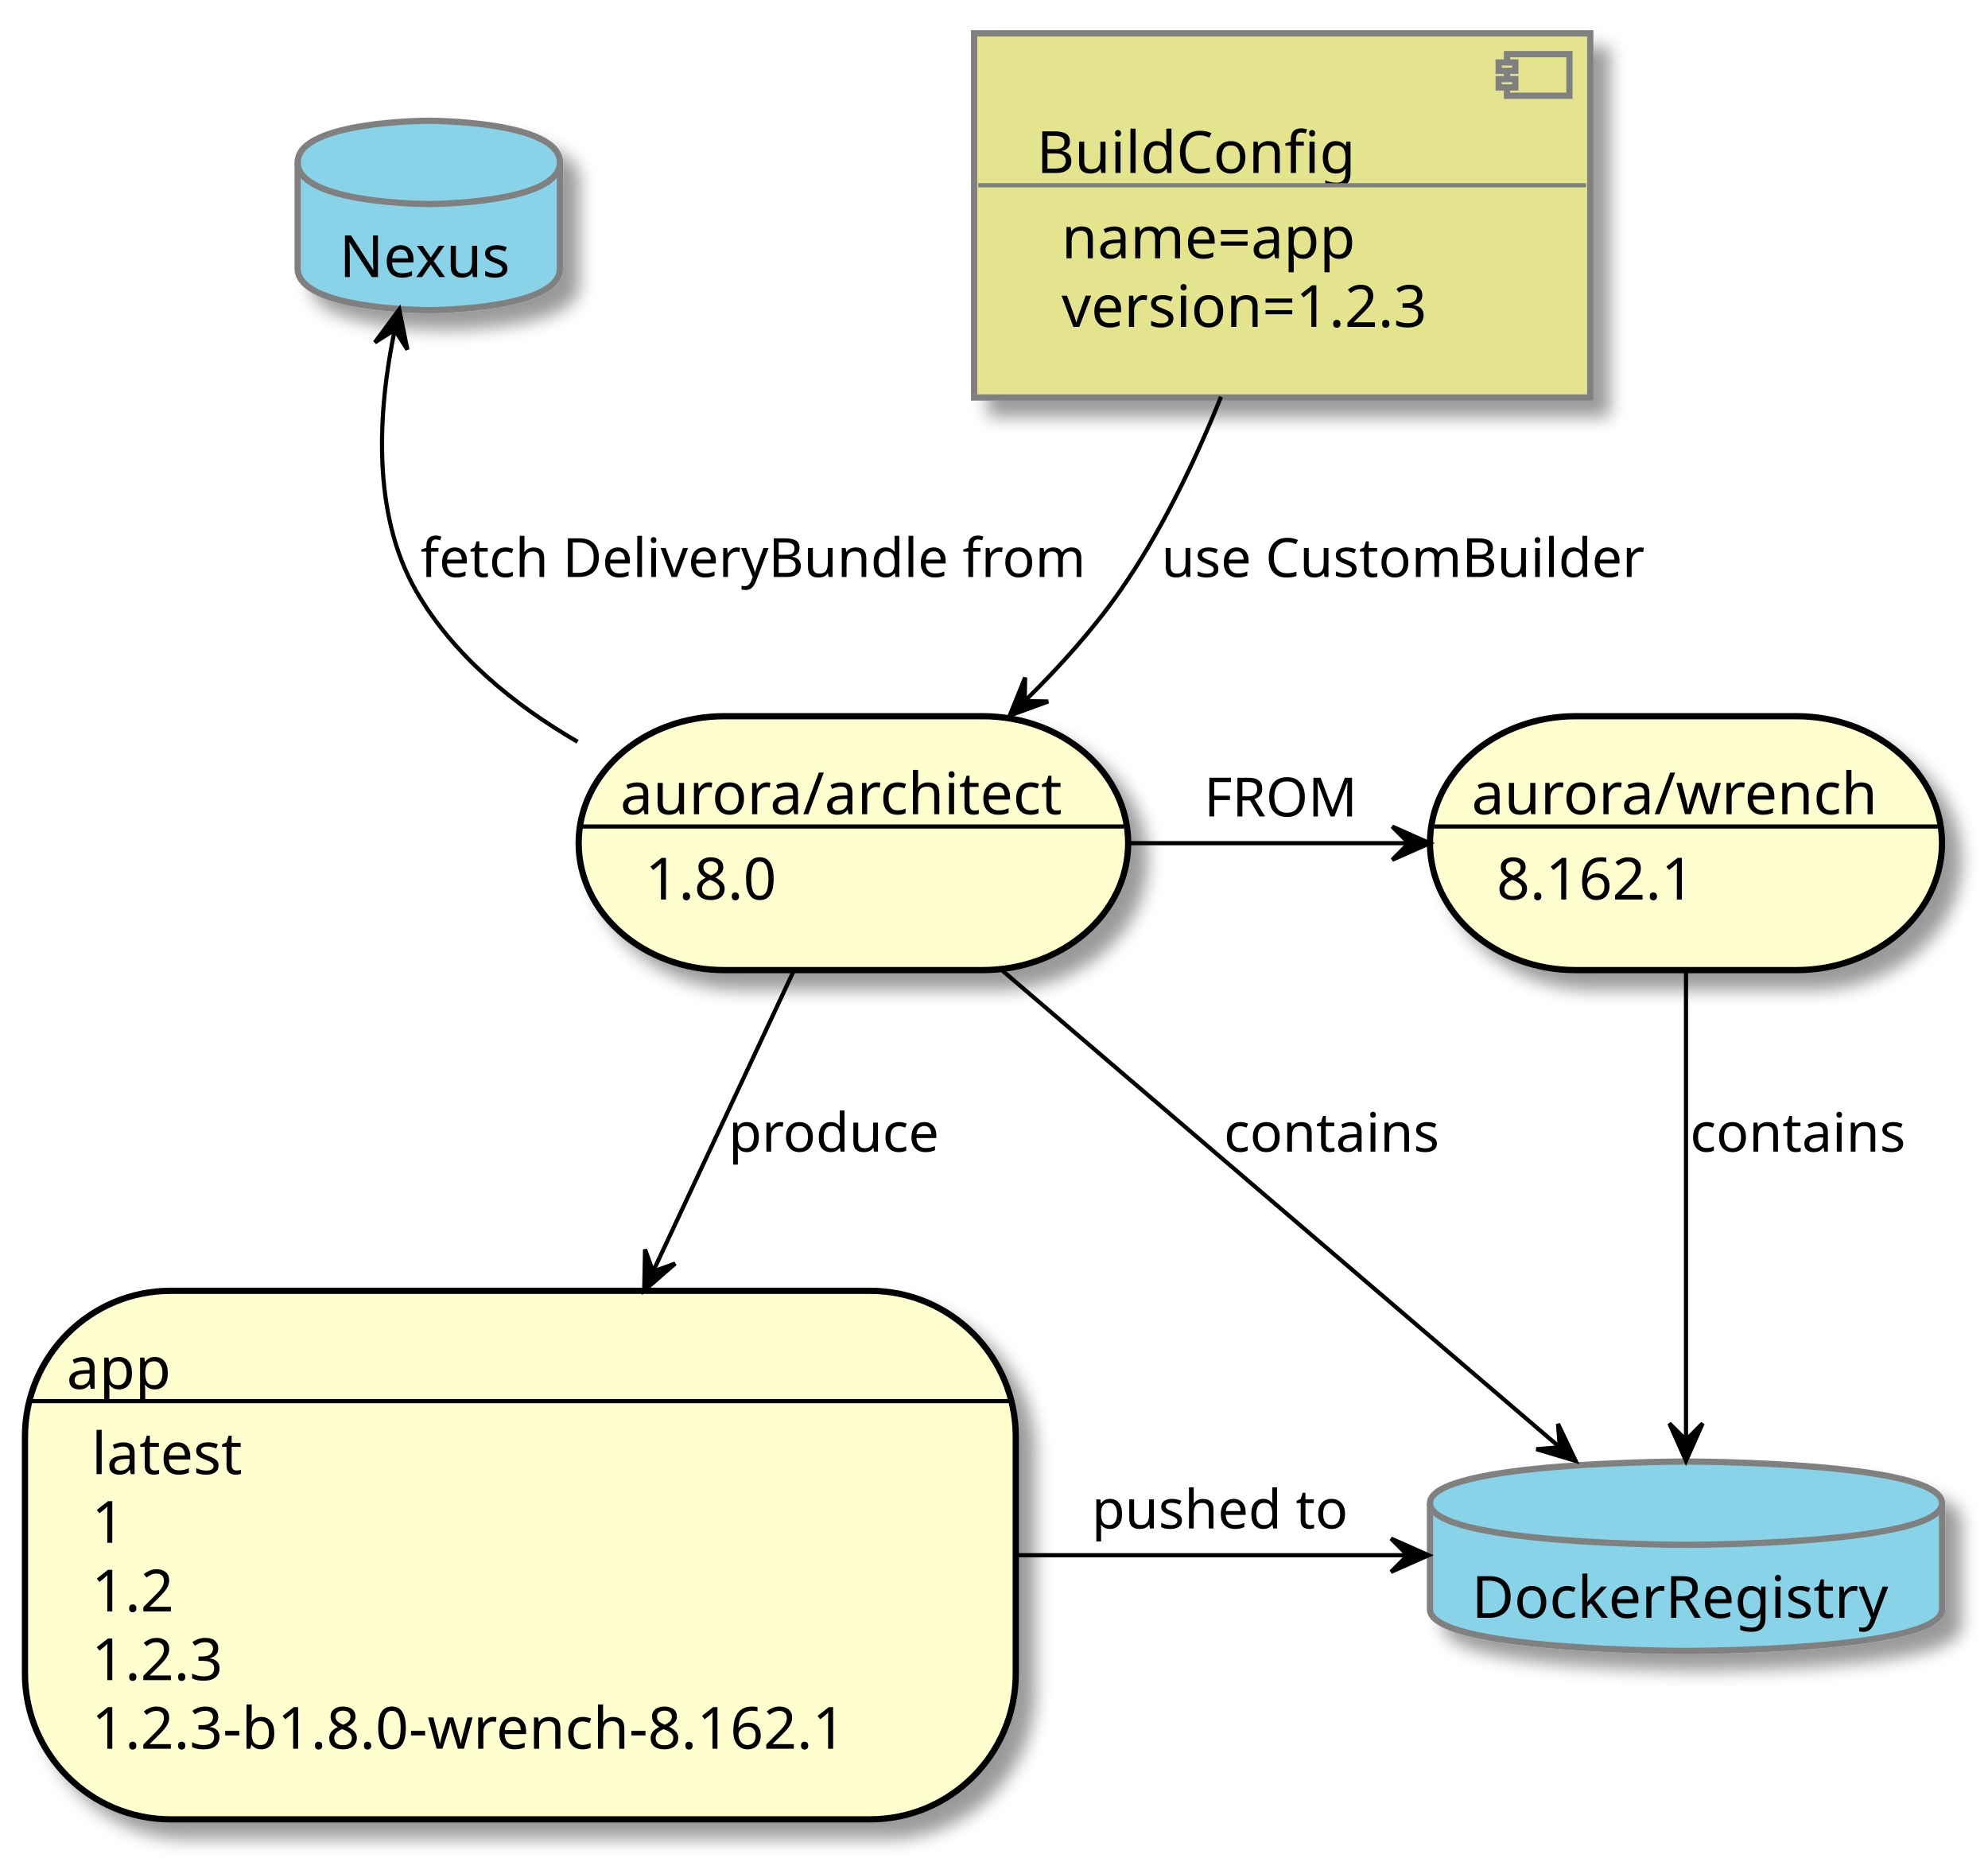
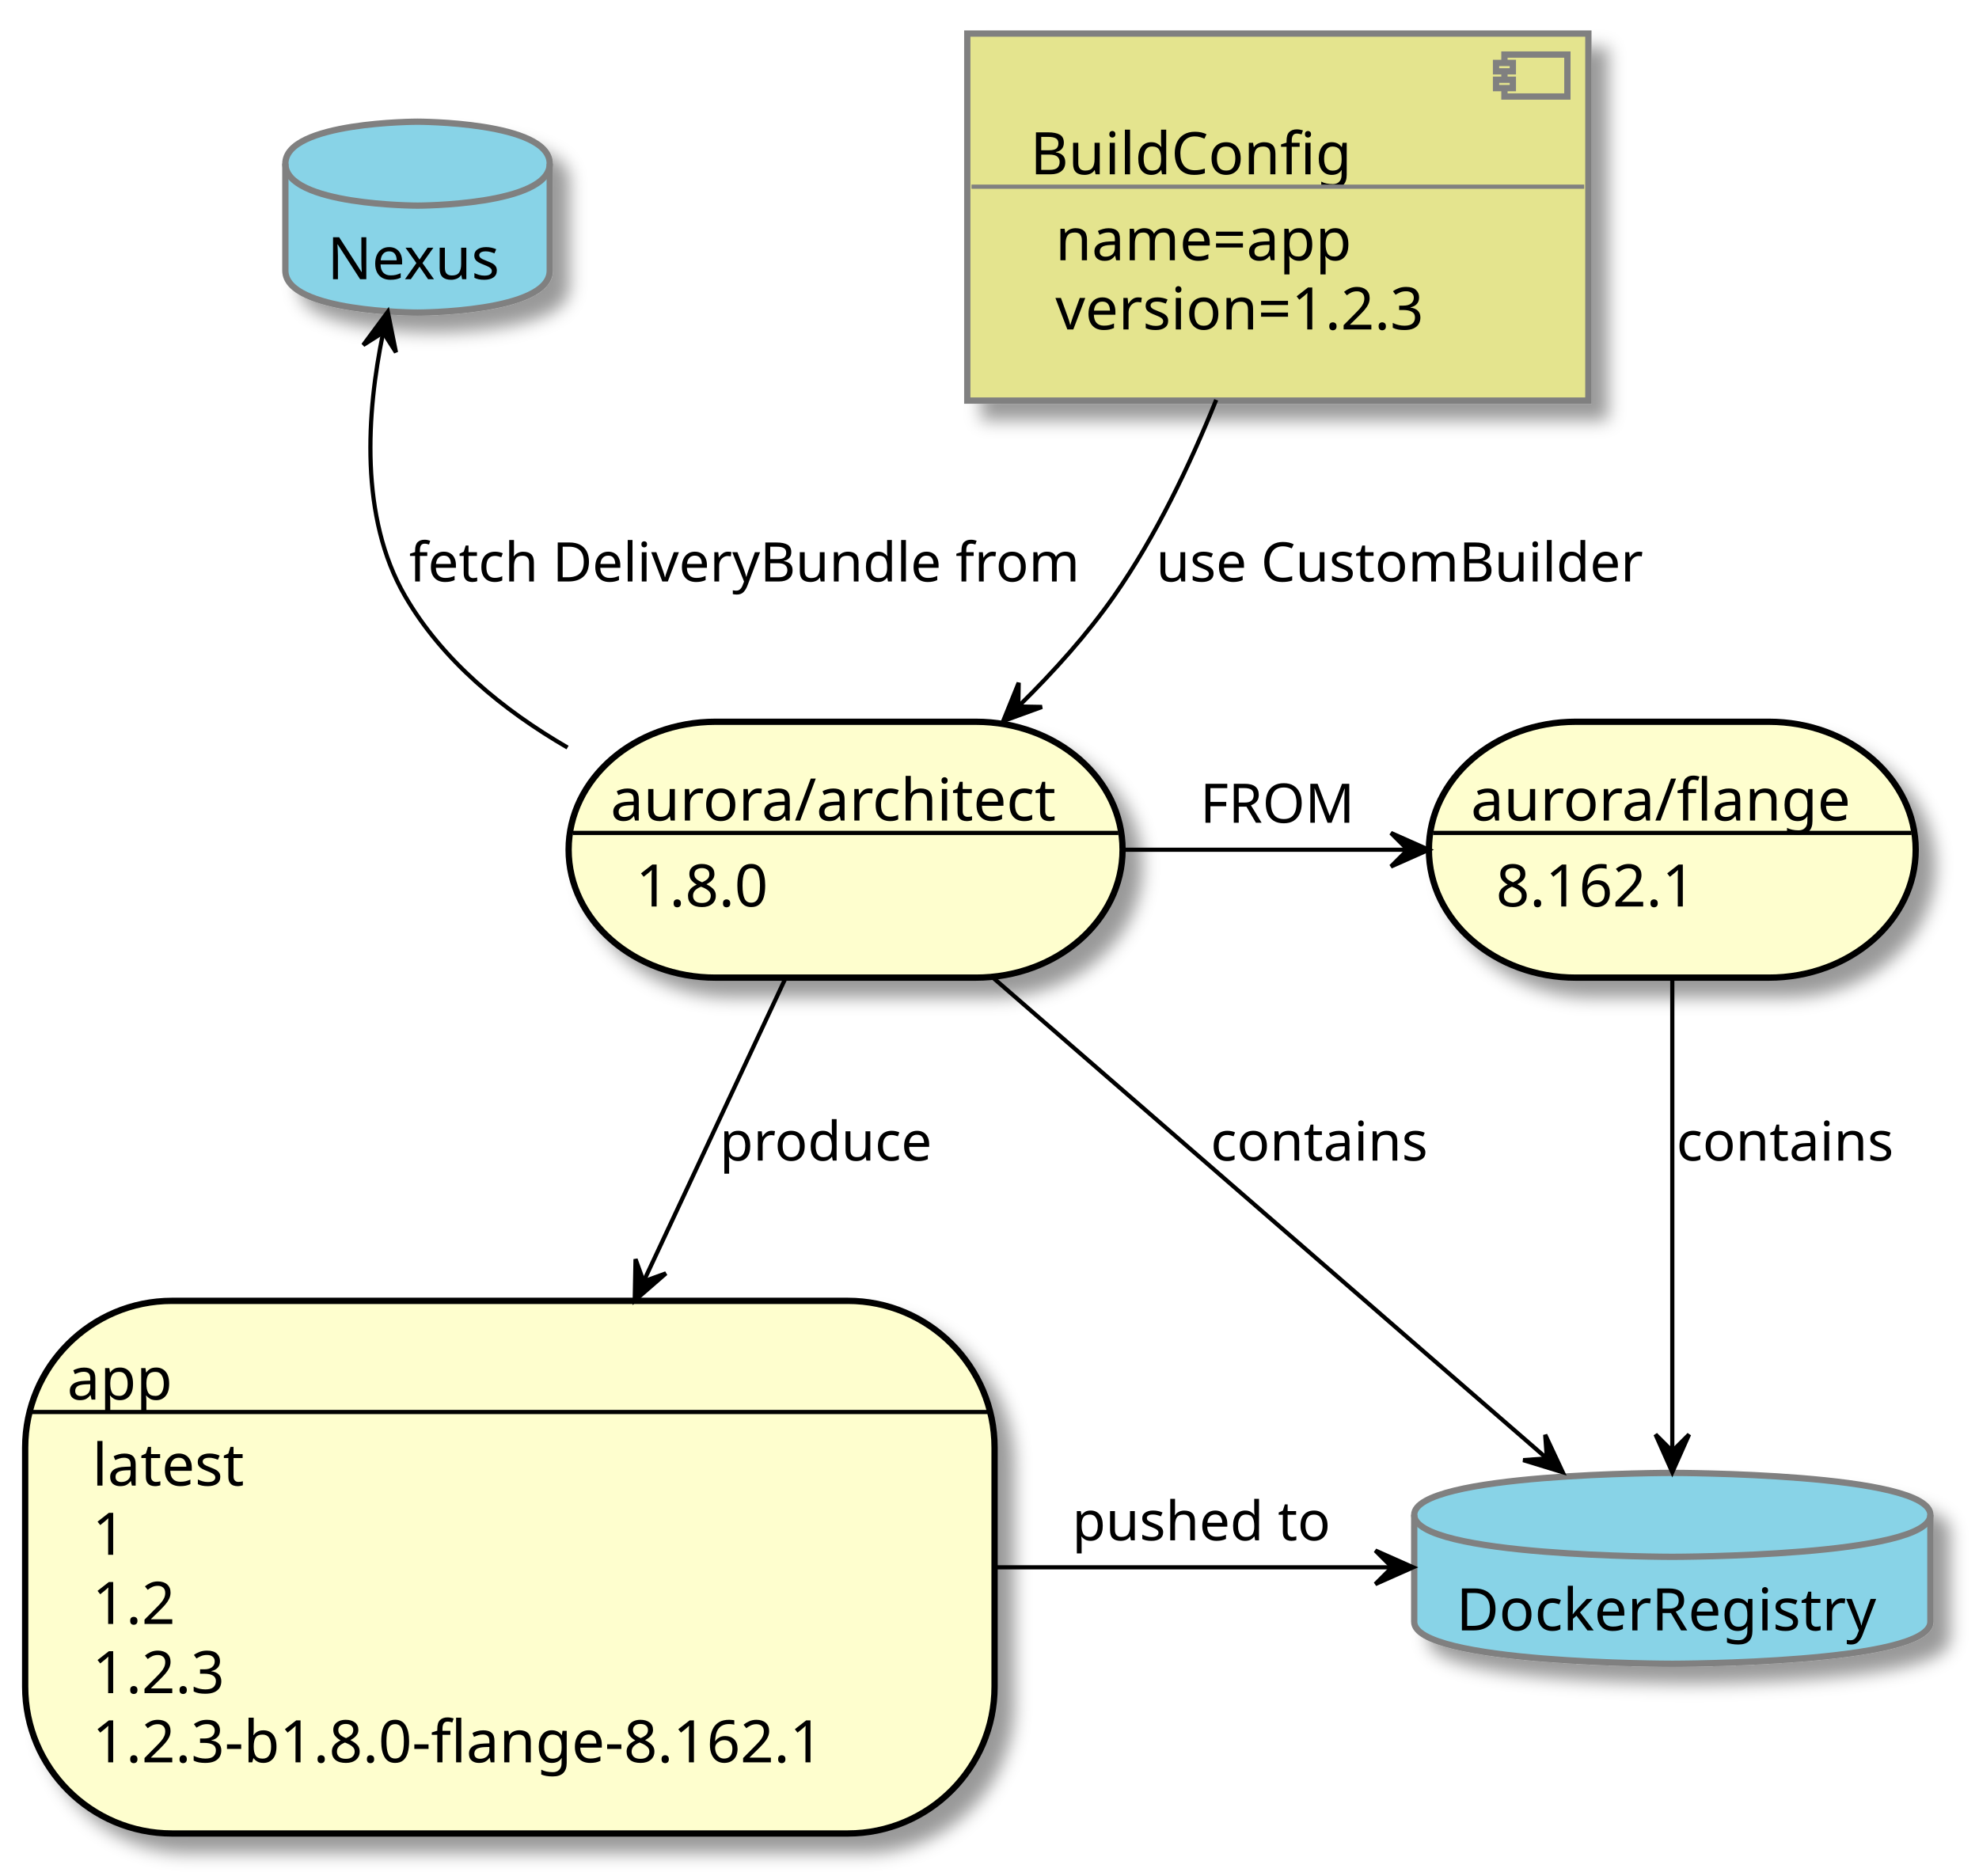
- <svg xmlns="http://www.w3.org/2000/svg" contentScriptType="application/ecmascript" contentStyleType="text/css" height="600px" preserveAspectRatio="none" style="width:641px;height:600px;" version="1.1" viewBox="0 0 641 600" width="641.611px" zoomAndPan="magnify">
+ <svg xmlns="http://www.w3.org/2000/svg" contentScriptType="application/ecmascript" contentStyleType="text/css" height="600px" preserveAspectRatio="none" style="width:633px;height:600px;" version="1.1" viewBox="0 0 633 600" width="633.557px" zoomAndPan="magnify">
  <defs>
-     <filter height="300%" id="f1cr0ep4giu235" width="300%" x="-1" y="-1">
+     <filter height="300%" id="fbcnt4f8aroft" width="300%" x="-1" y="-1">
      <feGaussianBlur result="blurOut" stdDeviation="2.685" />
      <feColorMatrix in="blurOut" result="blurOut2" type="matrix" values="0 0 0 0 0 0 0 0 0 0 0 0 0 0 0 0 0 0 .4 0" />
      <feOffset dx="5.369" dy="5.369" in="blurOut2" result="blurOut3" />
      <feBlend in="SourceGraphic" in2="blurOut3" mode="normal" />
    </filter>
  </defs>
  <g>
-     <path d="M461.074,484.564 C461.074,471.141 543.624,471.141 543.624,471.141 C543.624,471.141 626.174,471.141 626.174,484.564 L626.174,518.776 C626.174,532.199 543.624,532.199 543.624,532.199 C543.624,532.199 461.074,532.199 461.074,518.776 L461.074,484.564 " fill="#88D3E7" filter="url(#f1cr0ep4giu235)" style="stroke: #808080; stroke-width: 2.013;" />
-     <path d="M461.074,484.564 C461.074,497.987 543.624,497.987 543.624,497.987 C543.624,497.987 626.174,497.987 626.174,484.564 " fill="none" style="stroke: #808080; stroke-width: 2.013;" />
-     <text fill="#000000" font-family="sans-serif" font-size="18.792" lengthAdjust="spacingAndGlyphs" textLength="138.255" x="474.497" y="521.524">DockerRegistry</text>
-     <path d="M95.973,52.349 C95.973,38.926 138.255,38.926 138.255,38.926 C138.255,38.926 180.537,38.926 180.537,52.349 L180.537,86.561 C180.537,99.984 138.255,99.984 138.255,99.984 C138.255,99.984 95.973,99.984 95.973,86.561 L95.973,52.349 " fill="#88D3E7" filter="url(#f1cr0ep4giu235)" style="stroke: #808080; stroke-width: 2.013;" />
-     <path d="M95.973,52.349 C95.973,65.772 138.255,65.772 138.255,65.772 C138.255,65.772 180.537,65.772 180.537,52.349 " fill="none" style="stroke: #808080; stroke-width: 2.013;" />
-     <text fill="#000000" font-family="sans-serif" font-size="18.792" lengthAdjust="spacingAndGlyphs" textLength="57.718" x="109.396" y="89.309">Nexus</text>
-     <rect fill="#FEFECE" filter="url(#f1cr0ep4giu235)" height="81.848" rx="46.98" ry="46.98" style="stroke: #000000; stroke-width: 2.013;" width="177.181" x="186.577" y="230.873" />
-     <text fill="#000000" font-family="sans-serif" font-size="18.792" lengthAdjust="spacingAndGlyphs" textLength="150.336" x="200" y="262.463">aurora/architect</text>
-     <line style="stroke: #000000; stroke-width: 1.342;" x1="187.919" x2="362.416" y1="266.427" y2="266.427" />
-     <text fill="#000000" font-family="sans-serif" font-size="18.792" lengthAdjust="spacingAndGlyphs" textLength="46.98" x="208.054" y="289.964">1.8.0</text>
-     <rect fill="#FEFECE" filter="url(#f1cr0ep4giu235)" height="81.848" rx="46.98" ry="46.98" style="stroke: #000000; stroke-width: 2.013;" width="165.101" x="461.074" y="230.873" />
-     <text fill="#000000" font-family="sans-serif" font-size="18.792" lengthAdjust="spacingAndGlyphs" textLength="138.255" x="474.497" y="262.463">aurora/wrench</text>
-     <line style="stroke: #000000; stroke-width: 1.342;" x1="462.416" x2="624.832" y1="266.427" y2="266.427" />
-     <text fill="#000000" font-family="sans-serif" font-size="18.792" lengthAdjust="spacingAndGlyphs" textLength="71.141" x="482.55" y="289.964">8.162.1</text>
-     <rect fill="#E4E48E" filter="url(#f1cr0ep4giu235)" height="117.403" style="stroke: #808080; stroke-width: 2.013;" width="198.658" x="314.094" y="10.738" />
-     <rect fill="#E4E48E" height="13.423" style="stroke: #808080; stroke-width: 2.013;" width="20.134" x="485.906" y="17.45" />
-     <rect fill="#E4E48E" height="2.685" style="stroke: #808080; stroke-width: 2.013;" width="5.369" x="483.221" y="20.134" />
-     <rect fill="#E4E48E" height="2.685" style="stroke: #808080; stroke-width: 2.013;" width="5.369" x="483.221" y="25.503" />
-     <text fill="#000000" font-family="sans-serif" font-size="18.792" lengthAdjust="spacingAndGlyphs" textLength="107.383" x="334.228" y="55.752">BuildConfig</text>
-     <line style="stroke: #808080; stroke-width: 1.342;" x1="315.436" x2="511.409" y1="59.716" y2="59.716" />
-     <text fill="#000000" font-family="sans-serif" font-size="18.792" lengthAdjust="spacingAndGlyphs" textLength="100.671" x="342.282" y="83.253">name=app</text>
-     <text fill="#000000" font-family="sans-serif" font-size="18.792" lengthAdjust="spacingAndGlyphs" textLength="128.859" x="342.282" y="105.385">version=1.2.3</text>
-     <rect fill="#FEFECE" filter="url(#f1cr0ep4giu235)" height="170.375" rx="46.98" ry="46.98" style="stroke: #000000; stroke-width: 2.013;" width="319.463" x="8.054" y="416.107" />
+     <path d="M452.349,484.564 C452.349,471.141 534.899,471.141 534.899,471.141 C534.899,471.141 617.45,471.141 617.45,484.564 L617.45,518.776 C617.45,532.199 534.899,532.199 534.899,532.199 C534.899,532.199 452.349,532.199 452.349,518.776 L452.349,484.564 " fill="#88D3E7" filter="url(#fbcnt4f8aroft)" style="stroke: #808080; stroke-width: 2.013;" />
+     <path d="M452.349,484.564 C452.349,497.987 534.899,497.987 534.899,497.987 C534.899,497.987 617.45,497.987 617.45,484.564 " fill="none" style="stroke: #808080; stroke-width: 2.013;" />
+     <text fill="#000000" font-family="sans-serif" font-size="18.792" lengthAdjust="spacingAndGlyphs" textLength="138.255" x="465.772" y="521.524">DockerRegistry</text>
+     <path d="M91.275,52.349 C91.275,38.926 133.557,38.926 133.557,38.926 C133.557,38.926 175.839,38.926 175.839,52.349 L175.839,86.561 C175.839,99.984 133.557,99.984 133.557,99.984 C133.557,99.984 91.275,99.984 91.275,86.561 L91.275,52.349 " fill="#88D3E7" filter="url(#fbcnt4f8aroft)" style="stroke: #808080; stroke-width: 2.013;" />
+     <path d="M91.275,52.349 C91.275,65.772 133.557,65.772 133.557,65.772 C133.557,65.772 175.839,65.772 175.839,52.349 " fill="none" style="stroke: #808080; stroke-width: 2.013;" />
+     <text fill="#000000" font-family="sans-serif" font-size="18.792" lengthAdjust="spacingAndGlyphs" textLength="57.718" x="104.698" y="89.309">Nexus</text>
+     <rect fill="#FEFECE" filter="url(#fbcnt4f8aroft)" height="81.848" rx="46.98" ry="46.98" style="stroke: #000000; stroke-width: 2.013;" width="177.181" x="181.879" y="230.873" />
+     <text fill="#000000" font-family="sans-serif" font-size="18.792" lengthAdjust="spacingAndGlyphs" textLength="150.336" x="195.302" y="262.463">aurora/architect</text>
+     <line style="stroke: #000000; stroke-width: 1.342;" x1="183.221" x2="357.718" y1="266.427" y2="266.427" />
+     <text fill="#000000" font-family="sans-serif" font-size="18.792" lengthAdjust="spacingAndGlyphs" textLength="46.98" x="203.356" y="289.964">1.8.0</text>
+     <rect fill="#FEFECE" filter="url(#fbcnt4f8aroft)" height="81.848" rx="46.98" ry="46.98" style="stroke: #000000; stroke-width: 2.013;" width="155.705" x="457.047" y="230.873" />
+     <text fill="#000000" font-family="sans-serif" font-size="18.792" lengthAdjust="spacingAndGlyphs" textLength="128.859" x="470.47" y="262.463">aurora/flange</text>
+     <line style="stroke: #000000; stroke-width: 1.342;" x1="458.389" x2="611.409" y1="266.427" y2="266.427" />
+     <text fill="#000000" font-family="sans-serif" font-size="18.792" lengthAdjust="spacingAndGlyphs" textLength="71.141" x="478.524" y="289.964">8.162.1</text>
+     <rect fill="#E4E48E" filter="url(#fbcnt4f8aroft)" height="117.403" style="stroke: #808080; stroke-width: 2.013;" width="198.658" x="309.396" y="10.738" />
+     <rect fill="#E4E48E" height="13.423" style="stroke: #808080; stroke-width: 2.013;" width="20.134" x="481.208" y="17.45" />
+     <rect fill="#E4E48E" height="2.685" style="stroke: #808080; stroke-width: 2.013;" width="5.369" x="478.524" y="20.134" />
+     <rect fill="#E4E48E" height="2.685" style="stroke: #808080; stroke-width: 2.013;" width="5.369" x="478.524" y="25.503" />
+     <text fill="#000000" font-family="sans-serif" font-size="18.792" lengthAdjust="spacingAndGlyphs" textLength="107.383" x="329.53" y="55.752">BuildConfig</text>
+     <line style="stroke: #808080; stroke-width: 1.342;" x1="310.738" x2="506.711" y1="59.716" y2="59.716" />
+     <text fill="#000000" font-family="sans-serif" font-size="18.792" lengthAdjust="spacingAndGlyphs" textLength="100.671" x="337.584" y="83.253">name=app</text>
+     <text fill="#000000" font-family="sans-serif" font-size="18.792" lengthAdjust="spacingAndGlyphs" textLength="128.859" x="337.584" y="105.385">version=1.2.3</text>
+     <rect fill="#FEFECE" filter="url(#fbcnt4f8aroft)" height="170.375" rx="46.98" ry="46.98" style="stroke: #000000; stroke-width: 2.013;" width="310.067" x="8.054" y="416.107" />
    <text fill="#000000" font-family="sans-serif" font-size="18.792" lengthAdjust="spacingAndGlyphs" textLength="34.899" x="21.477" y="447.698">app</text>
-     <line style="stroke: #000000; stroke-width: 1.342;" x1="9.396" x2="326.175" y1="451.662" y2="451.662" />
+     <line style="stroke: #000000; stroke-width: 1.342;" x1="9.396" x2="316.779" y1="451.662" y2="451.662" />
    <text fill="#000000" font-family="sans-serif" font-size="18.792" lengthAdjust="spacingAndGlyphs" textLength="49.664" x="29.53" y="475.199">latest</text>
    <text fill="#000000" font-family="sans-serif" font-size="18.792" lengthAdjust="spacingAndGlyphs" textLength="12.081" x="29.53" y="497.331">1</text>
    <text fill="#000000" font-family="sans-serif" font-size="18.792" lengthAdjust="spacingAndGlyphs" textLength="29.53" x="29.53" y="519.463">1.2</text>
    <text fill="#000000" font-family="sans-serif" font-size="18.792" lengthAdjust="spacingAndGlyphs" textLength="46.98" x="29.53" y="541.595">1.2.3</text>
-     <text fill="#000000" font-family="sans-serif" font-size="18.792" lengthAdjust="spacingAndGlyphs" textLength="276.51" x="29.53" y="563.727">1.2.3-b1.8.0-wrench-8.162.1</text>
-     <path d="M393.706,127.894 C385.317,148.677 374.365,171.596 361.074,190.604 C352.483,202.89 341.801,214.777 330.92,225.491 " fill="none" id="BuildConfig-architect" style="stroke: #000000; stroke-width: 1.342;" />
-     <polygon fill="#000000" points="325.57,230.654,337.991,226.128,330.4,225.993,330.535,218.401,325.57,230.654" style="stroke: #000000; stroke-width: 1.342;" />
-     <text fill="#000000" font-family="sans-serif" font-size="17.45" lengthAdjust="spacingAndGlyphs" textLength="158.389" x="374.497" y="185.998">use CustomBuilder</text>
-     <path d="M127.192,106.68 C121.967,132.051 119.655,165.388 134.228,190.604 C146.168,211.264 165.582,227.134 186.234,239.123 " fill="none" id="Nexus-architect" style="stroke: #000000; stroke-width: 1.342;" />
-     <polygon fill="#000000" points="128.732,99.748,120.871,110.377,127.277,106.3,131.354,112.706,128.732,99.748" style="stroke: #000000; stroke-width: 1.342;" />
-     <text fill="#000000" font-family="sans-serif" font-size="17.45" lengthAdjust="spacingAndGlyphs" textLength="218.792" x="135.571" y="185.998">fetch DeliveryBundle from</text>
-     <path d="M363.815,271.812 C392.8,271.812 425.002,271.812 454.055,271.812 " fill="none" id="architect-wrench" style="stroke: #000000; stroke-width: 1.342;" />
-     <polygon fill="#000000" points="460.978,271.812,448.897,266.443,454.267,271.812,448.897,277.181,460.978,271.812" style="stroke: #000000; stroke-width: 1.342;" />
-     <text fill="#000000" font-family="sans-serif" font-size="17.45" lengthAdjust="spacingAndGlyphs" textLength="48.322" x="388.255" y="263.179">FROM</text>
-     <path d="M255.97,312.848 C243.362,339.796 226.354,376.151 210.638,409.743 " fill="none" id="architect-app" style="stroke: #000000; stroke-width: 1.342;" />
-     <polygon fill="#000000" points="207.72,415.981,217.703,407.314,210.565,409.902,207.977,402.763,207.72,415.981" style="stroke: #000000; stroke-width: 1.342;" />
-     <text fill="#000000" font-family="sans-serif" font-size="17.45" lengthAdjust="spacingAndGlyphs" textLength="68.456" x="234.899" y="371.233">produce</text>
-     <path d="M543.624,312.848 C543.624,355.755 543.624,422.506 543.624,463.986 " fill="none" id="wrench-DockerRegistry" style="stroke: #000000; stroke-width: 1.342;" />
-     <polygon fill="#000000" points="543.624,470.922,548.993,458.841,543.624,464.21,538.255,458.841,543.624,470.922" style="stroke: #000000; stroke-width: 1.342;" />
-     <text fill="#000000" font-family="sans-serif" font-size="17.45" lengthAdjust="spacingAndGlyphs" textLength="72.483" x="544.966" y="371.233">contains</text>
-     <path d="M323.162,312.848 C374.383,356.641 454.656,425.274 502.901,466.524 " fill="none" id="architect-DockerRegistry" style="stroke: #000000; stroke-width: 1.342;" />
-     <polygon fill="#000000" points="508.045,470.922,502.352,458.99,502.943,466.56,495.373,467.152,508.045,470.922" style="stroke: #000000; stroke-width: 1.342;" />
-     <text fill="#000000" font-family="sans-serif" font-size="17.45" lengthAdjust="spacingAndGlyphs" textLength="72.483" x="394.631" y="371.233">contains</text>
-     <path d="M327.72,501.342 C370.791,501.342 415.87,501.342 453.628,501.342 " fill="none" id="app-DockerRegistry" style="stroke: #000000; stroke-width: 1.342;" />
-     <polygon fill="#000000" points="460.591,501.342,448.511,495.973,453.88,501.342,448.511,506.711,460.591,501.342" style="stroke: #000000; stroke-width: 1.342;" />
-     <text fill="#000000" font-family="sans-serif" font-size="17.45" lengthAdjust="spacingAndGlyphs" textLength="84.564" x="352.013" y="492.709">pushed to</text>
+     <text fill="#000000" font-family="sans-serif" font-size="18.792" lengthAdjust="spacingAndGlyphs" textLength="267.114" x="29.53" y="563.727">1.2.3-b1.8.0-flange-8.162.1</text>
+     <path d="M389.009,127.894 C380.619,148.677 369.667,171.596 356.376,190.604 C347.785,202.89 337.103,214.777 326.222,225.491 " fill="none" id="BuildConfig-architect" style="stroke: #000000; stroke-width: 1.342;" />
+     <polygon fill="#000000" points="320.872,230.654,333.293,226.128,325.702,225.993,325.837,218.401,320.872,230.654" style="stroke: #000000; stroke-width: 1.342;" />
+     <text fill="#000000" font-family="sans-serif" font-size="17.45" lengthAdjust="spacingAndGlyphs" textLength="158.389" x="369.799" y="185.998">use CustomBuilder</text>
+     <path d="M122.495,106.68 C117.269,132.051 114.957,165.388 129.53,190.604 C141.47,211.264 160.884,227.134 181.536,239.123 " fill="none" id="Nexus-architect" style="stroke: #000000; stroke-width: 1.342;" />
+     <polygon fill="#000000" points="124.034,99.748,116.173,110.377,122.579,106.3,126.656,112.706,124.034,99.748" style="stroke: #000000; stroke-width: 1.342;" />
+     <text fill="#000000" font-family="sans-serif" font-size="17.45" lengthAdjust="spacingAndGlyphs" textLength="218.792" x="130.873" y="185.998">fetch DeliveryBundle from</text>
+     <path d="M359.257,271.812 C388.565,271.812 421.076,271.812 450.08,271.812 " fill="none" id="architect-flange" style="stroke: #000000; stroke-width: 1.342;" />
+     <polygon fill="#000000" points="456.985,271.812,444.904,266.443,450.274,271.812,444.904,277.181,456.985,271.812" style="stroke: #000000; stroke-width: 1.342;" />
+     <text fill="#000000" font-family="sans-serif" font-size="17.45" lengthAdjust="spacingAndGlyphs" textLength="48.322" x="383.893" y="263.179">FROM</text>
+     <path d="M251.272,312.848 C238.664,339.796 221.656,376.151 205.94,409.743 " fill="none" id="architect-app" style="stroke: #000000; stroke-width: 1.342;" />
+     <polygon fill="#000000" points="203.022,415.981,213.005,407.314,205.867,409.902,203.279,402.763,203.022,415.981" style="stroke: #000000; stroke-width: 1.342;" />
+     <text fill="#000000" font-family="sans-serif" font-size="17.45" lengthAdjust="spacingAndGlyphs" textLength="68.456" x="230.201" y="371.233">produce</text>
+     <path d="M534.899,312.848 C534.899,355.755 534.899,422.506 534.899,463.986 " fill="none" id="flange-DockerRegistry" style="stroke: #000000; stroke-width: 1.342;" />
+     <polygon fill="#000000" points="534.899,470.922,540.269,458.841,534.899,464.21,529.53,458.841,534.899,470.922" style="stroke: #000000; stroke-width: 1.342;" />
+     <text fill="#000000" font-family="sans-serif" font-size="17.45" lengthAdjust="spacingAndGlyphs" textLength="72.483" x="536.242" y="371.233">contains</text>
+     <path d="M317.745,312.848 C367.993,356.464 446.626,424.719 494.209,466.022 " fill="none" id="architect-DockerRegistry" style="stroke: #000000; stroke-width: 1.342;" />
+     <polygon fill="#000000" points="499.853,470.922,494.25,458.948,494.785,466.522,487.211,467.057,499.853,470.922" style="stroke: #000000; stroke-width: 1.342;" />
+     <text fill="#000000" font-family="sans-serif" font-size="17.45" lengthAdjust="spacingAndGlyphs" textLength="72.483" x="387.248" y="371.233">contains</text>
+     <path d="M318.615,501.342 C361.702,501.342 407.027,501.342 444.991,501.342 " fill="none" id="app-DockerRegistry" style="stroke: #000000; stroke-width: 1.342;" />
+     <polygon fill="#000000" points="451.993,501.342,439.912,495.973,445.281,501.342,439.912,506.711,451.993,501.342" style="stroke: #000000; stroke-width: 1.342;" />
+     <text fill="#000000" font-family="sans-serif" font-size="17.45" lengthAdjust="spacingAndGlyphs" textLength="84.564" x="342.953" y="492.709">pushed to</text>
  </g>
</svg>
